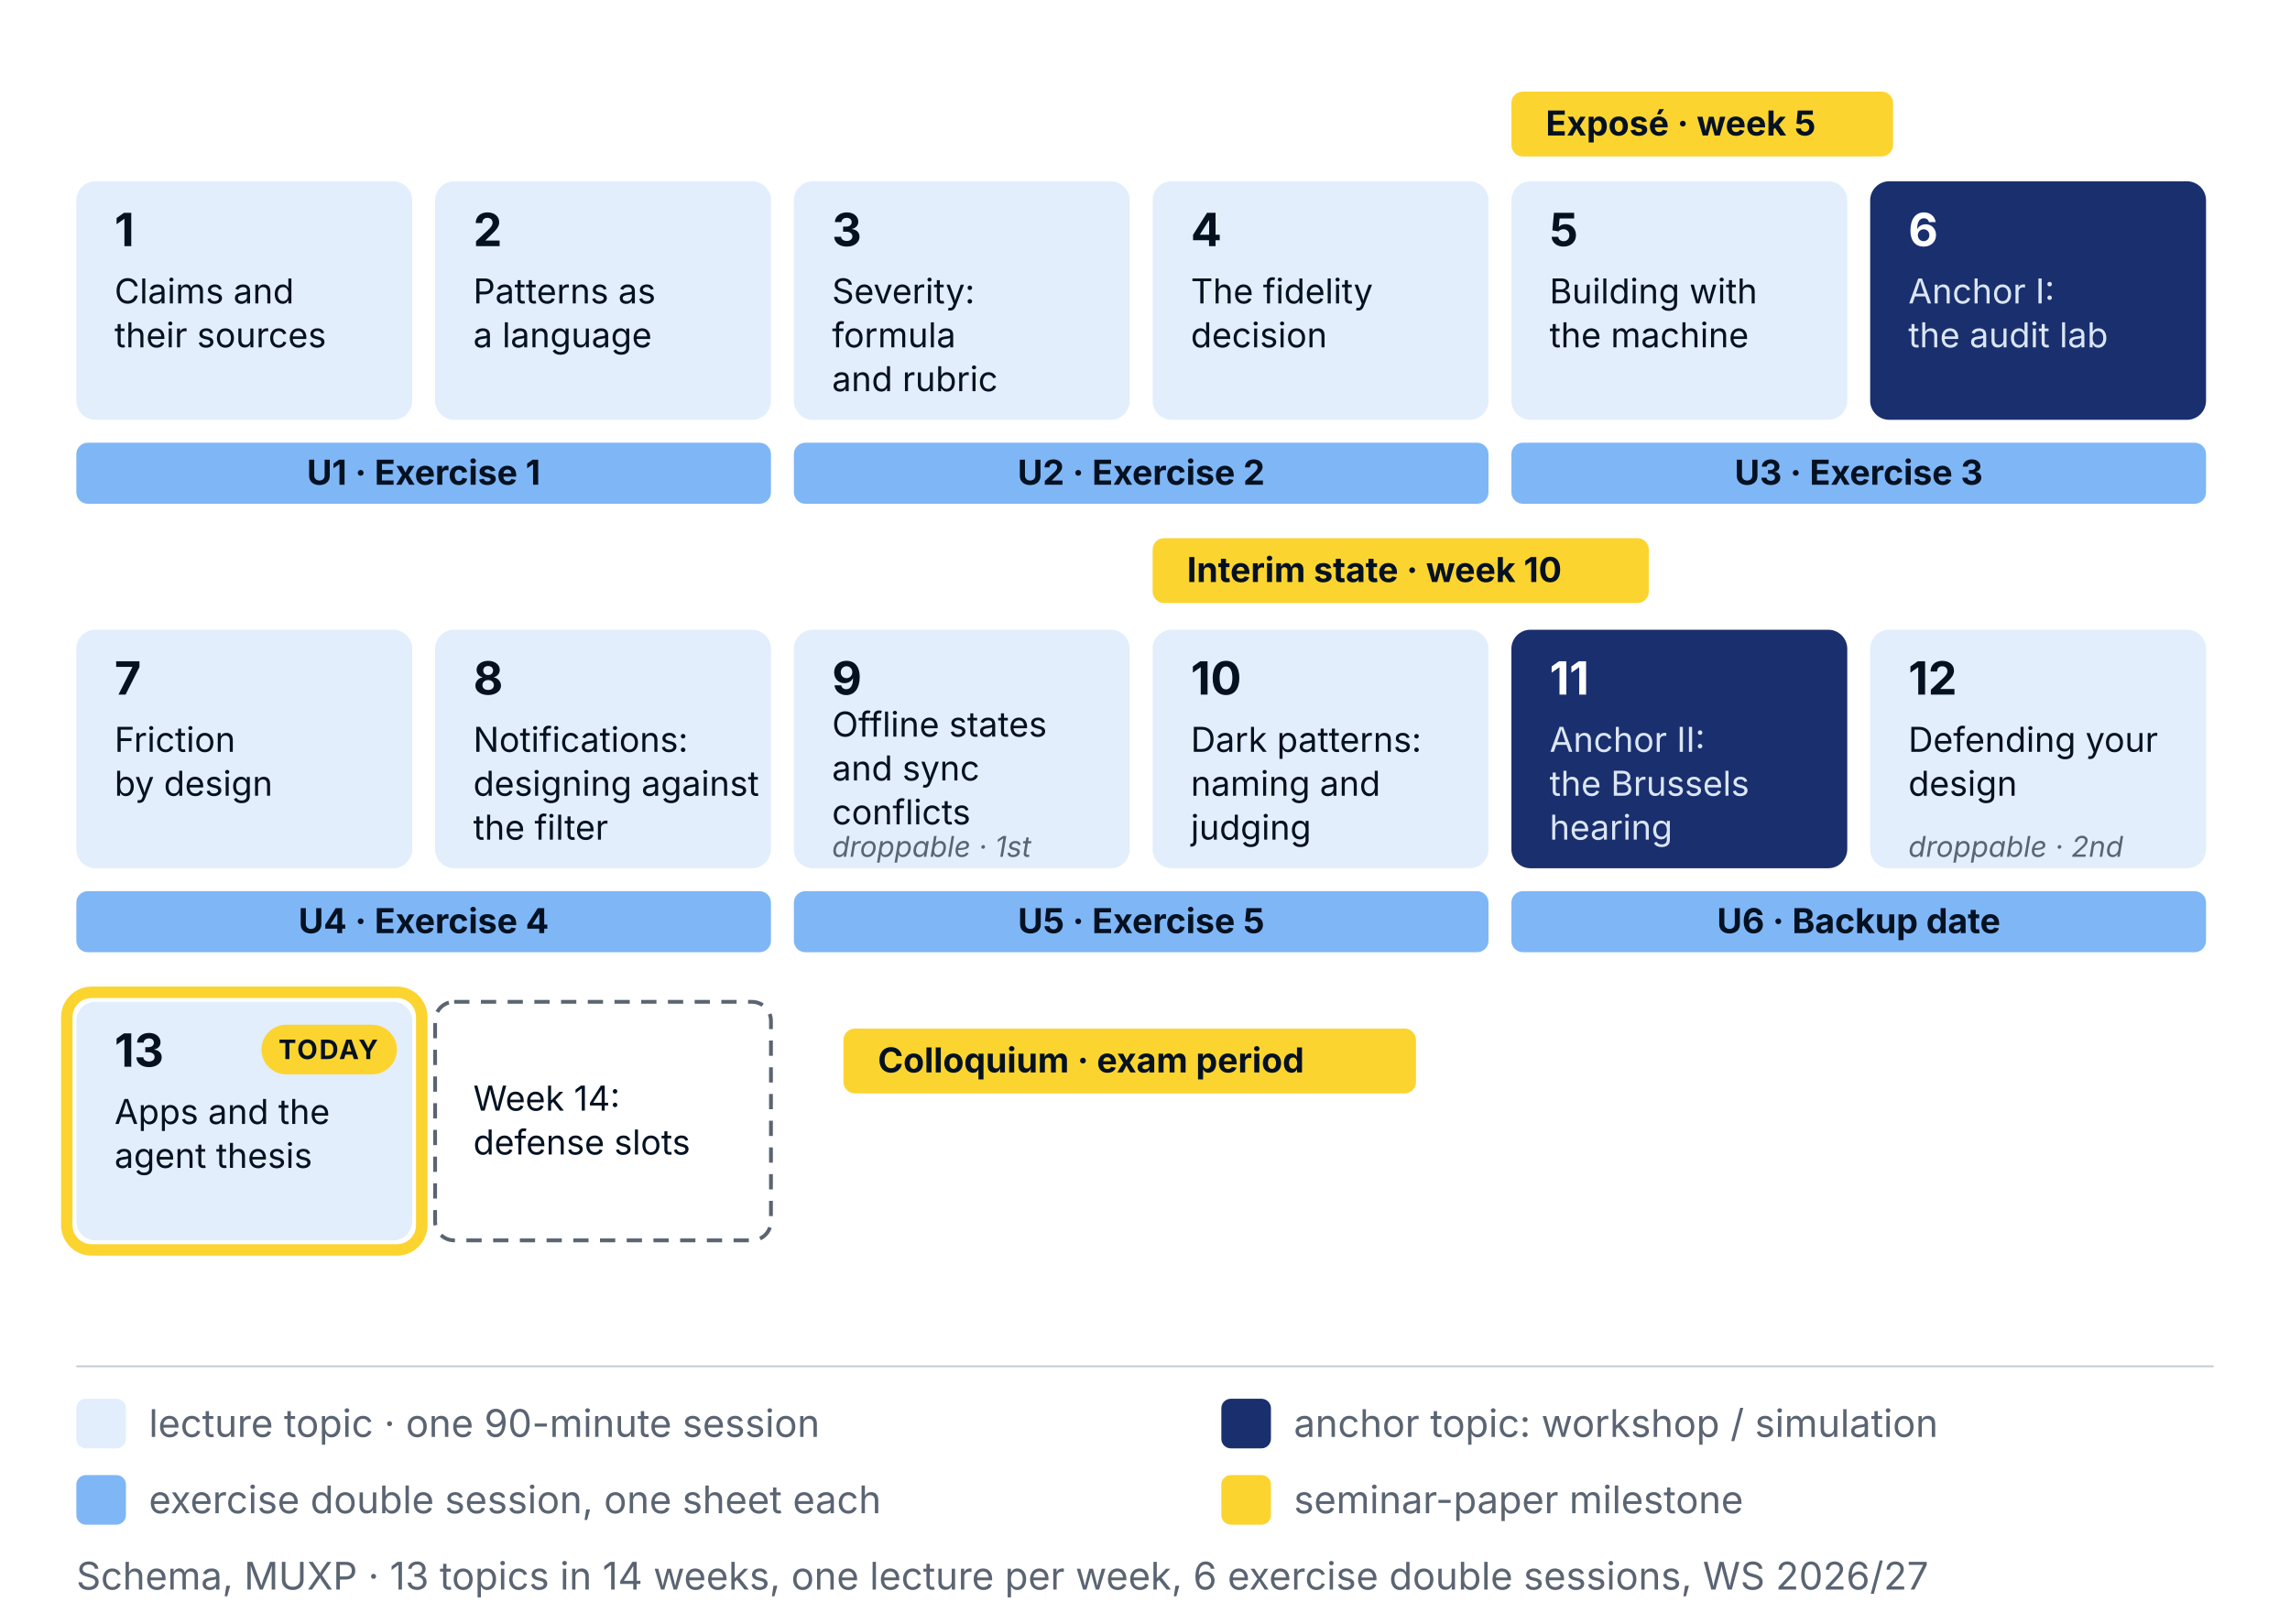
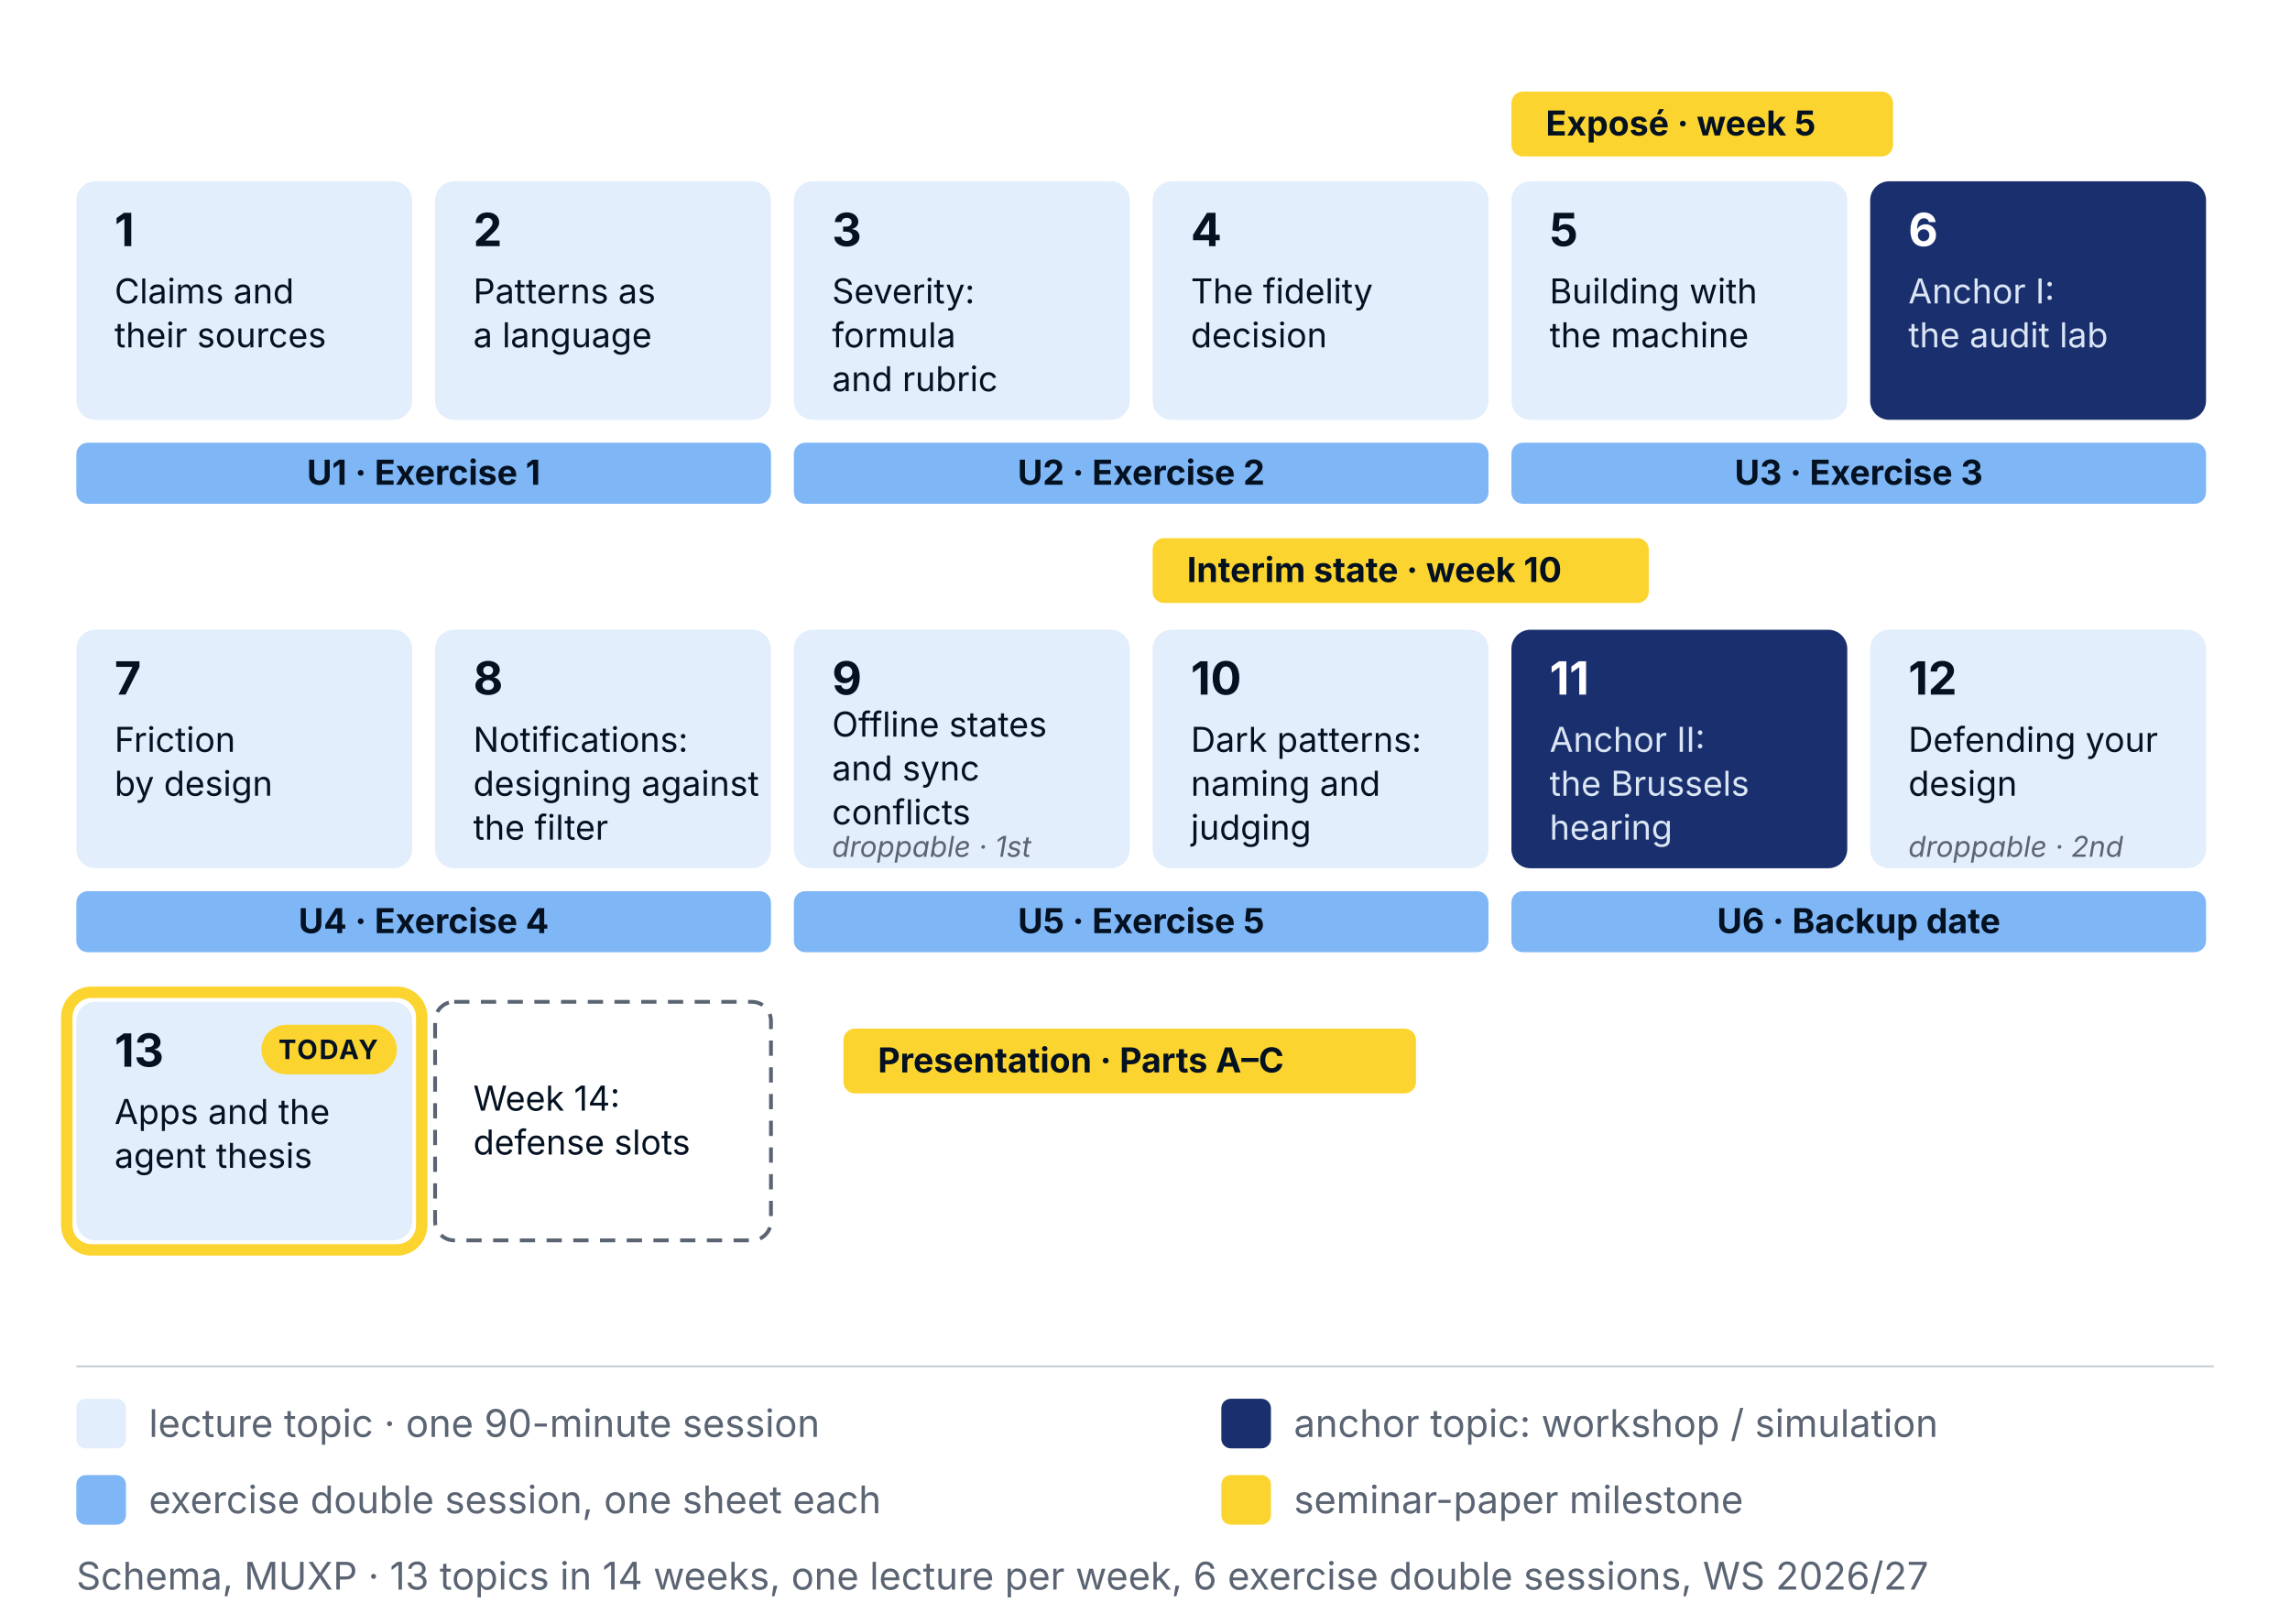
<svg xmlns="http://www.w3.org/2000/svg" viewBox="0 0 1200 851" role="img" aria-labelledby="t d">
  <style>
    text { font-family: Inter, "Neue Haas Unica", Helvetica, Arial, sans-serif; fill: #031121; }
    .num { font-size: 24px; font-weight: 700; }
    .numw { font-size: 24px; font-weight: 700; fill: #ffffff; }
    .tt { font-size: 18px; }
    .ttw { font-size: 18px; fill: #dbe6f5; }
    .utag { font-size: 18px; font-weight: 700; }
    .mtag { font-size: 18px; font-weight: 700; }
    .leg { font-size: 20px; fill: #5a6472; }
    .foot { font-size: 20px; fill: #5a6472; }
    .drop { font-size: 15px; font-style: italic; fill: #5a6472; }
    .chip { font-size: 14px; font-weight: 700; letter-spacing: .06em; fill: #031121; }
  </style>
  <rect width="1200" height="851" fill="#ffffff" />
  <rect x="40" y="95" width="176" height="125" rx="10" fill="#e2eefc" />
  <text class="num" x="60" y="129">1</text>
  <text class="tt" x="60" y="159">Claims and</text>
  <text class="tt" x="60" y="182">their sources</text>
  <rect x="228" y="95" width="176" height="125" rx="10" fill="#e2eefc" />
  <text class="num" x="248" y="129">2</text>
  <text class="tt" x="248" y="159">Patterns as</text>
  <text class="tt" x="248" y="182">a language</text>
  <rect x="416" y="95" width="176" height="125" rx="10" fill="#e2eefc" />
  <text class="num" x="436" y="129">3</text>
  <text class="tt" x="436" y="159">Severity:</text>
  <text class="tt" x="436" y="182">formula</text>
  <text class="tt" x="436" y="205">and rubric</text>
  <rect x="604" y="95" width="176" height="125" rx="10" fill="#e2eefc" />
  <text class="num" x="624" y="129">4</text>
  <text class="tt" x="624" y="159">The fidelity</text>
  <text class="tt" x="624" y="182">decision</text>
  <rect x="792" y="95" width="176" height="125" rx="10" fill="#e2eefc" />
  <text class="num" x="812" y="129">5</text>
  <text class="tt" x="812" y="159">Building with</text>
  <text class="tt" x="812" y="182">the machine</text>
  <rect x="980" y="95" width="176" height="125" rx="10" fill="#1a2f6e" />
  <text class="numw" x="1000" y="129">6</text>
  <text class="ttw" x="1000" y="159">Anchor I:</text>
  <text class="ttw" x="1000" y="182">the audit lab</text>
  <rect x="40" y="330" width="176" height="125" rx="10" fill="#e2eefc" />
  <text class="num" x="60" y="364">7</text>
  <text class="tt" x="60" y="394">Friction</text>
  <text class="tt" x="60" y="417">by design</text>
  <rect x="228" y="330" width="176" height="125" rx="10" fill="#e2eefc" />
  <text class="num" x="248" y="364">8</text>
  <text class="tt" x="248" y="394">Notifications:</text>
  <text class="tt" x="248" y="417">designing against</text>
  <text class="tt" x="248" y="440">the filter</text>
  <rect x="416" y="330" width="176" height="125" rx="10" fill="#e2eefc" />
  <text class="num" x="436" y="364">9</text>
  <text class="tt" x="436" y="386">Offline states</text>
  <text class="tt" x="436" y="409">and sync</text>
  <text class="tt" x="436" y="432">conflicts</text>
  <text class="drop" x="436" y="449">droppable · 1st</text>
  <rect x="604" y="330" width="176" height="125" rx="10" fill="#e2eefc" />
  <text class="num" x="624" y="364">10</text>
  <text class="tt" x="624" y="394">Dark patterns:</text>
  <text class="tt" x="624" y="417">naming and</text>
  <text class="tt" x="624" y="440">judging</text>
  <rect x="792" y="330" width="176" height="125" rx="10" fill="#1a2f6e" />
  <text class="numw" x="812" y="364">11</text>
  <text class="ttw" x="812" y="394">Anchor II:</text>
  <text class="ttw" x="812" y="417">the Brussels</text>
  <text class="ttw" x="812" y="440">hearing</text>
  <rect x="980" y="330" width="176" height="125" rx="10" fill="#e2eefc" />
  <text class="num" x="1000" y="364">12</text>
  <text class="tt" x="1000" y="394">Defending your</text>
  <text class="tt" x="1000" y="417">design</text>
  <text class="drop" x="1000" y="449">droppable · 2nd</text>
  <rect x="40" y="525" width="176" height="125" rx="10" fill="#e2eefc" />
  <text class="num" x="60" y="559">13</text>
  <text class="tt" x="60" y="589">Apps and the</text>
  <text class="tt" x="60" y="612">agent thesis</text>
  <rect x="35" y="520" width="186" height="135" rx="13" fill="none" stroke="#fcd430" stroke-width="6" />
  <rect x="137" y="537" width="71" height="26" rx="13" fill="#fcd430" />
  <text class="chip" x="172" y="555" text-anchor="middle">TODAY</text>
  <rect x="228" y="525" width="176" height="125" rx="10" fill="none" stroke="#5a6472" stroke-width="2" stroke-dasharray="8 6" />
  <text class="tt" x="248" y="582">Week 14:</text>
  <text class="tt" x="248" y="605">defense slots</text>
  <rect x="40" y="232" width="364" height="32" rx="6" fill="#7fb6f6" />
  <text class="utag" x="222" y="254" text-anchor="middle">U1 · Exercise 1</text>
  <rect x="416" y="232" width="364" height="32" rx="6" fill="#7fb6f6" />
  <text class="utag" x="598" y="254" text-anchor="middle">U2 · Exercise 2</text>
  <rect x="792" y="232" width="364" height="32" rx="6" fill="#7fb6f6" />
  <text class="utag" x="974" y="254" text-anchor="middle">U3 · Exercise 3</text>
  <rect x="40" y="467" width="364" height="32" rx="6" fill="#7fb6f6" />
  <text class="utag" x="222" y="489" text-anchor="middle">U4 · Exercise 4</text>
  <rect x="416" y="467" width="364" height="32" rx="6" fill="#7fb6f6" />
  <text class="utag" x="598" y="489" text-anchor="middle">U5 · Exercise 5</text>
  <rect x="792" y="467" width="364" height="32" rx="6" fill="#7fb6f6" />
  <text class="utag" x="974" y="489" text-anchor="middle">U6 · Backup date</text>
  <rect x="792" y="48" width="200" height="34" rx="6" fill="#fcd430" />
  <text class="mtag" x="810" y="71">Exposé · week 5</text>
  <rect x="604" y="282" width="260" height="34" rx="6" fill="#fcd430" />
  <text class="mtag" x="622" y="305">Interim state · week 10</text>
  <rect x="442" y="539" width="300" height="34" rx="6" fill="#fcd430" />
-   <text class="mtag" x="460" y="562">Colloquium · exam period</text>
+   <text class="mtag" x="460" y="562">Presentation · Parts A–C</text>
  <line x1="40" y1="716" x2="1160" y2="716" stroke="#c7cdd4" stroke-width="1" />
  <rect x="40" y="733" width="26" height="26" rx="5" fill="#e2eefc" />
  <text class="leg" x="78" y="753">lecture topic · one 90-minute session</text>
  <rect x="640" y="733" width="26" height="26" rx="5" fill="#1a2f6e" />
  <text class="leg" x="678" y="753">anchor topic: workshop / simulation</text>
  <rect x="40" y="773" width="26" height="26" rx="5" fill="#7fb6f6" />
  <text class="leg" x="78" y="793">exercise double session, one sheet each</text>
  <rect x="640" y="773" width="26" height="26" rx="5" fill="#fcd430" />
  <text class="leg" x="678" y="793">seminar-paper milestone</text>
  <text class="foot" x="40" y="833">Schema, MUXP · 13 topics in 14 weeks, one lecture per week, 6 exercise double sessions, WS 2026/27</text>
</svg>
